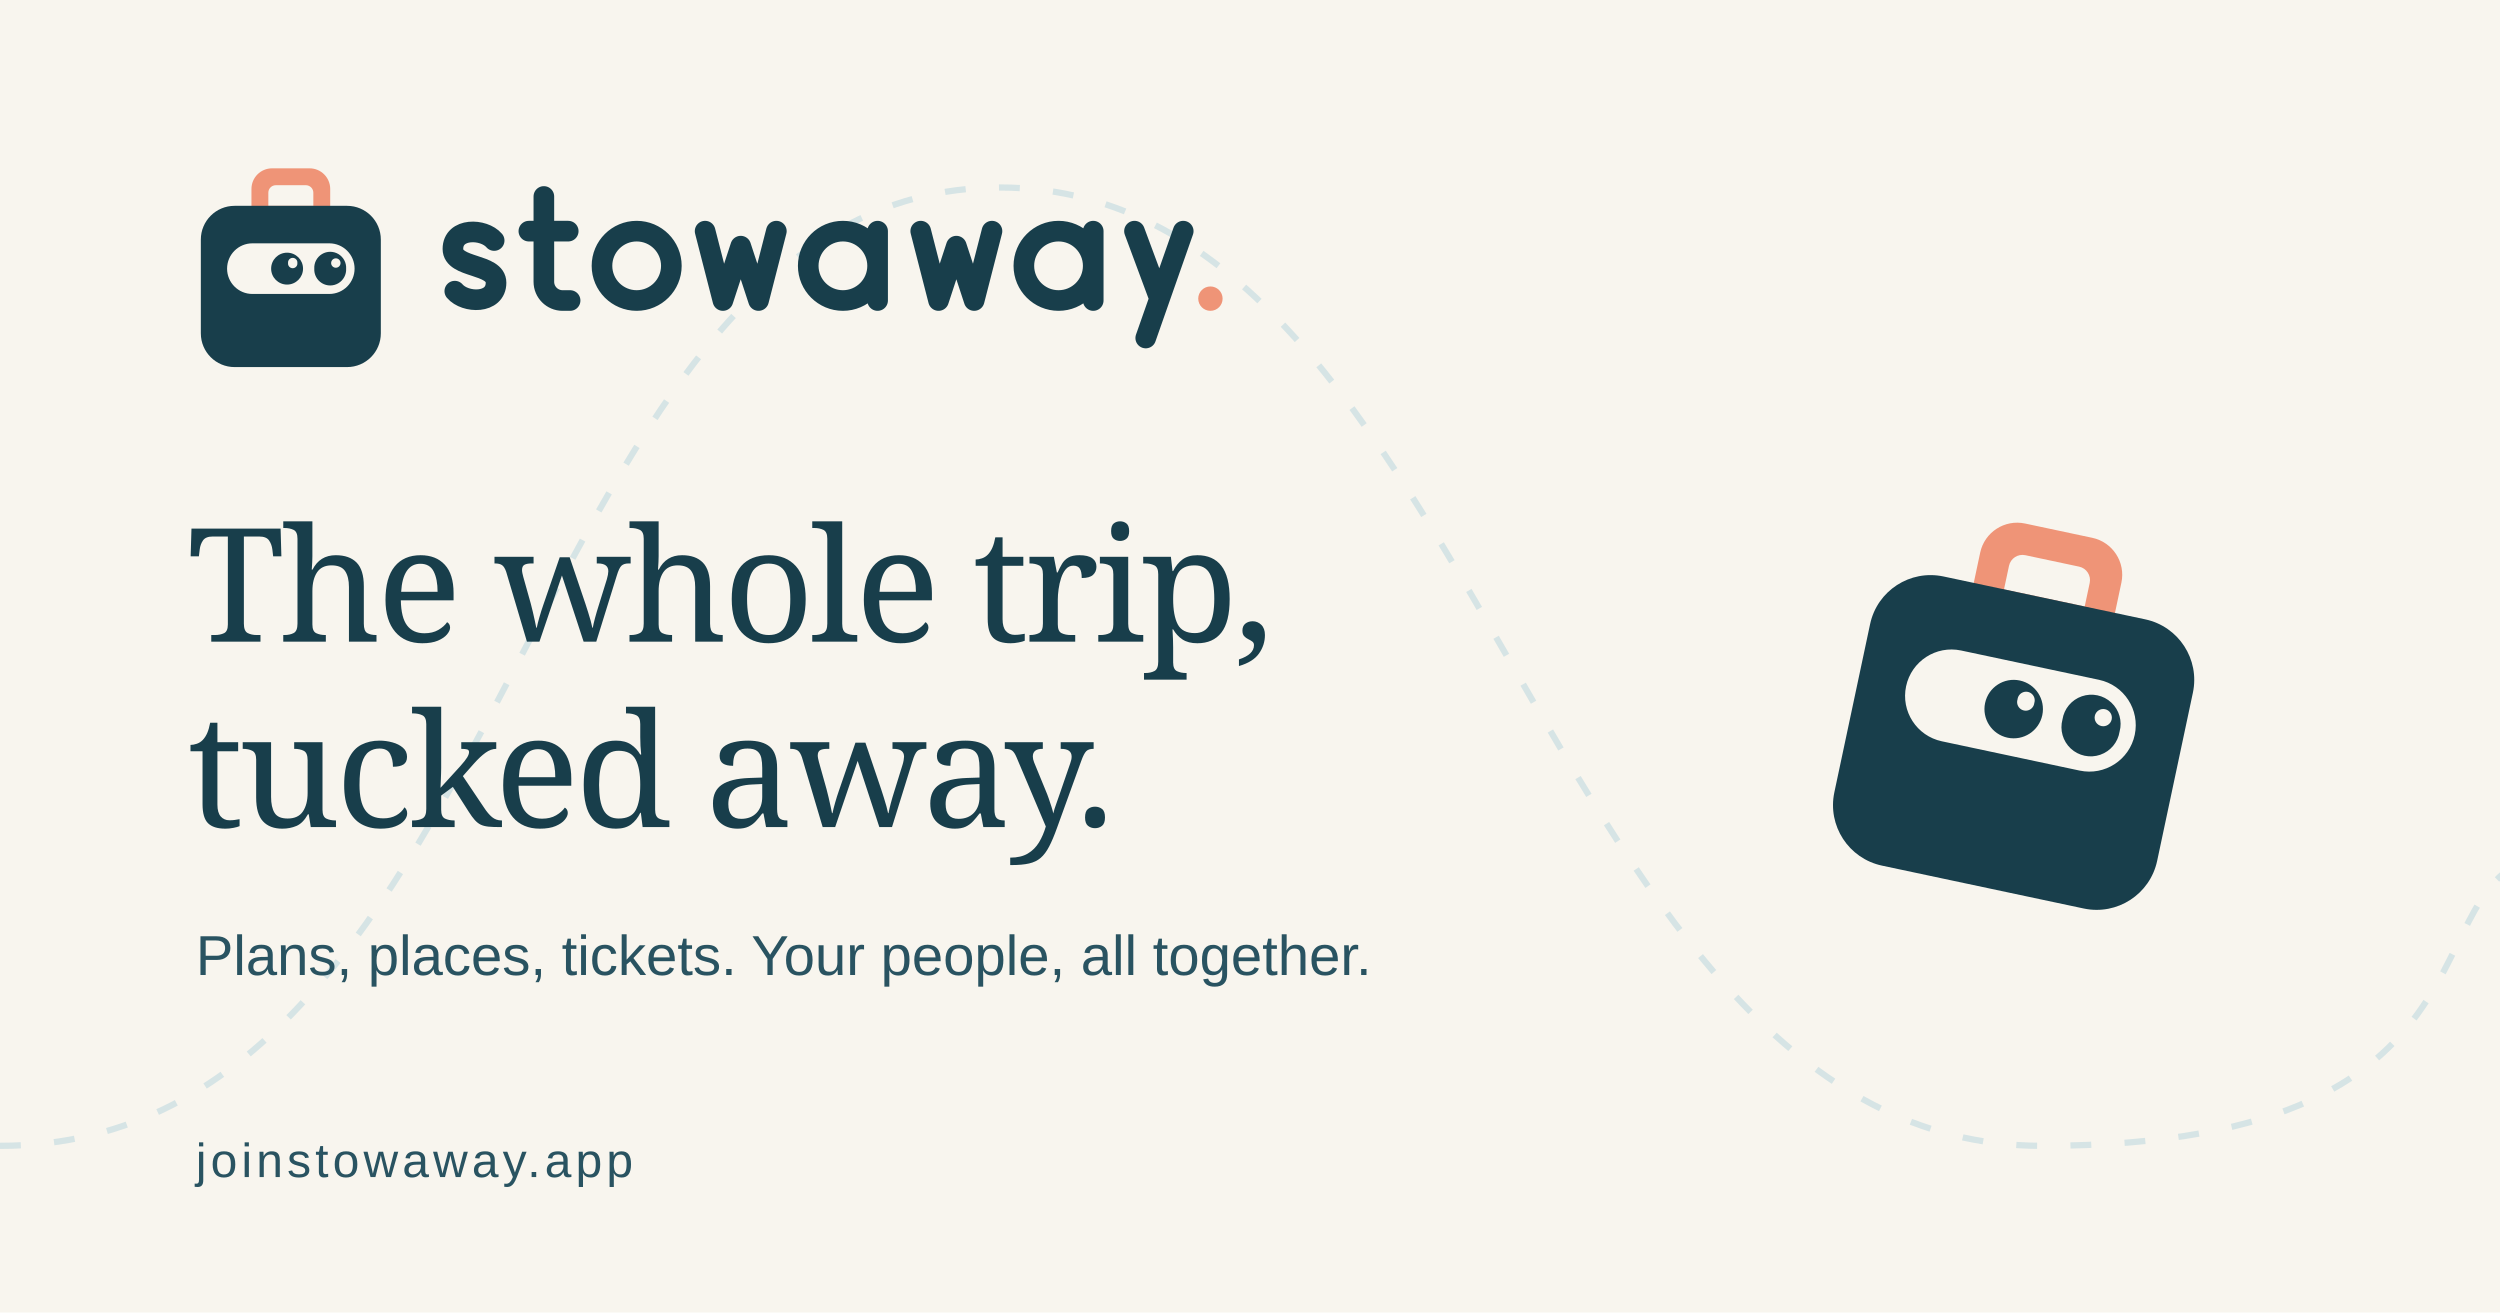
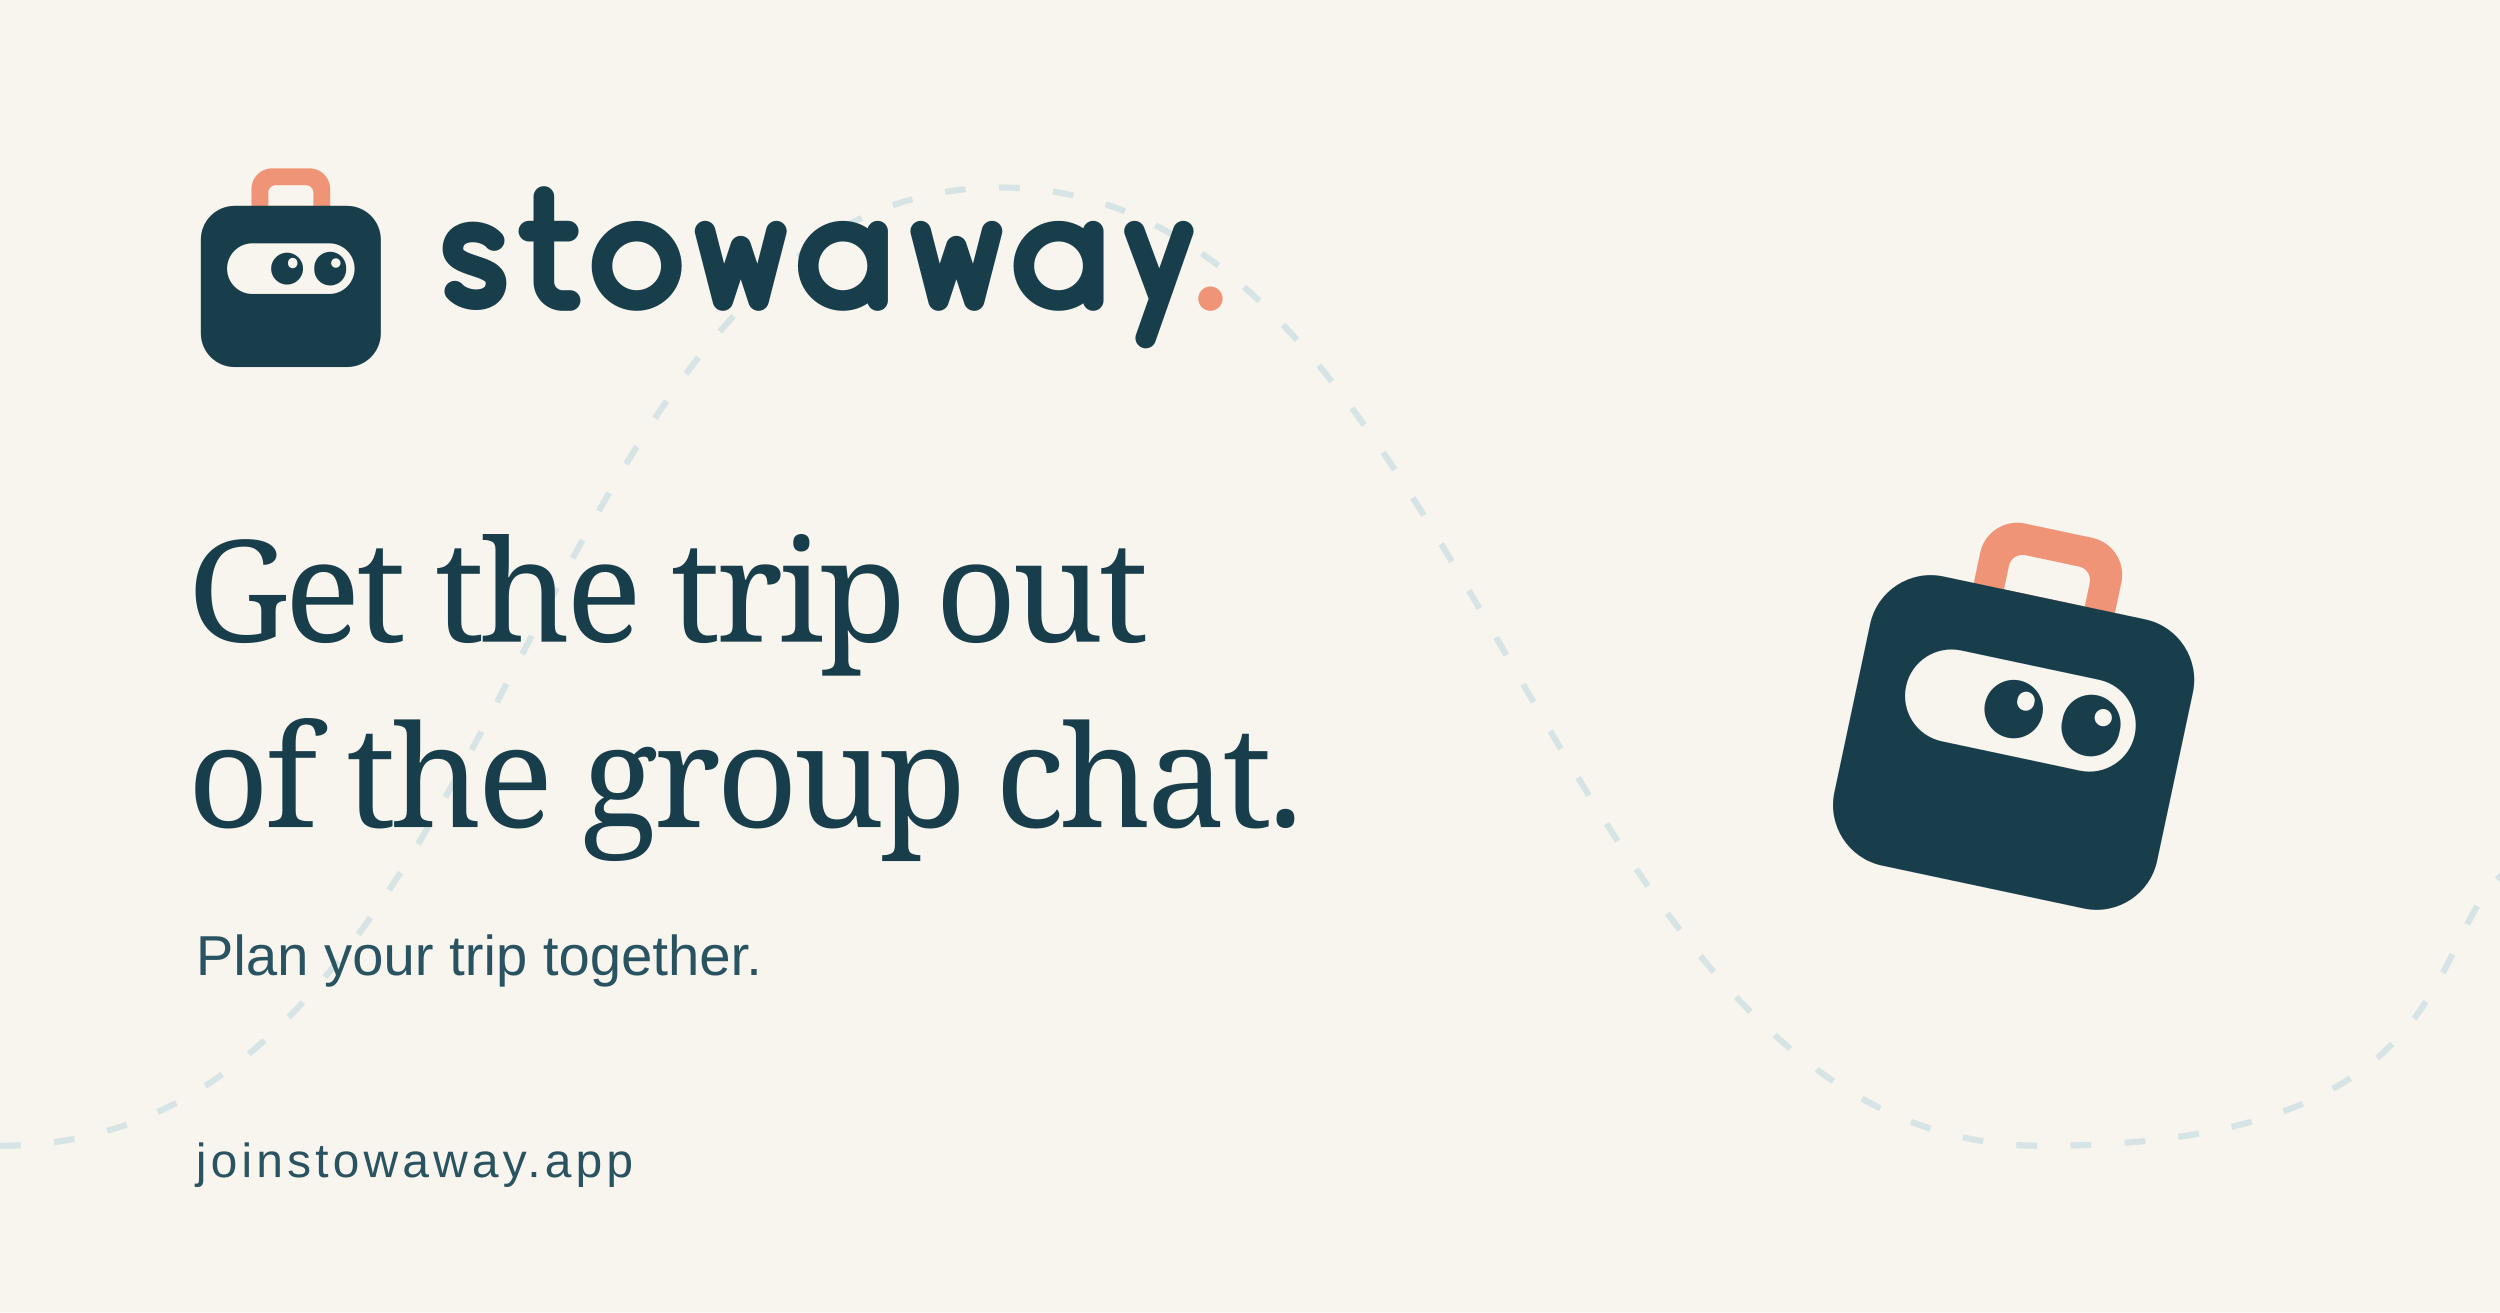
<svg xmlns="http://www.w3.org/2000/svg" width="1200" height="630" viewBox="0 0 1200 630" fill="none">
  <rect width="1200" height="630" fill="#f8f5ee" />
  <path d="M0 550C250 550 250 90 480 90S740 550 980 550s170-140 250-140" fill="none" stroke="#d6e4e5" stroke-width="3" stroke-dasharray="10 16" />
  <g transform="translate(82 70) scale(1.2)">
    <path fill="#ef9477" d="M32.25 17.25 A8.25 8.25 0 0 1 40.5 9 L55.5 9 A8.25 8.25 0 0 1 63.75 17.25 L63.75 30 L32.25 30 Z M57 24 L57 18.75 A3 3 0 0 0 54 15.75 L42 15.75 A3 3 0 0 0 39 18.75 L39 24 Z" />
    <path fill="#183e4b" d="M12 37.5 A13.5 13.5 0 0 1 25.5 24 L70.5 24 A13.5 13.5 0 0 1 84 37.5 L84 75 A13.5 13.5 0 0 1 70.5 88.5 L25.5 88.5 A13.5 13.5 0 0 1 12 75 Z M32.62 39 A10.12 10.12 0 0 0 22.5 49.12 L22.5 49.12 A10.12 10.12 0 0 0 32.62 59.25 L63.38 59.25 A10.12 10.12 0 0 0 73.5 49.12 L73.5 49.12 A10.12 10.12 0 0 0 63.38 39 Z M40.12 49.12 A6.38 6.38 0 1 1 52.88 49.12 A6.38 6.38 0 1 1 40.12 49.12 Z M46.88 46.88 A1.88 1.88 0 1 0 50.62 46.88 A1.88 1.88 0 1 0 46.88 46.88 Z M57.38 49.12 A6.38 6.38 0 1 1 70.12 49.12 A6.38 6.38 0 1 1 57.38 49.12 Z M64.12 46.88 A1.88 1.88 0 1 0 67.88 46.88 A1.88 1.88 0 1 0 64.12 46.88 Z" />
  </g>
  <g transform="translate(212 70) scale(1.2)">
    <g transform="scale(.375)">
      <path d="M56 101 C45 88 12 87 12 110 C12 131 58 125 58 146 C58 169 25 168 14 155 M109 54 V145 A20 20 0 0 0 129 165 H137 M93 91 H135 M171 128 A37 37 0 1 0 245 128 A37 37 0 1 0 171 128 Z M281 91 L300 165 L319 107 L338 165 L357 91 M391 128 A37 37 0 1 0 465 128 A37 37 0 1 0 391 128 Z M465 91 V165 M511 91 L530 165 L549 107 L568 165 L587 91 M621 128 A37 37 0 1 0 695 128 A37 37 0 1 0 621 128 Z M695 91 V165 M739 91 L765 161 M791 91 L751 205" stroke="#183e4b" stroke-width="22" stroke-linecap="round" stroke-linejoin="round" />
      <circle cx="820" cy="163" r="13" fill="#ef9477" />
    </g>
  </g>
-   <text x="90" y="308" fill="#183e4b" font-family="Georgia,serif" font-size="76" letter-spacing="-2">The whole trip,</text>
-   <text x="90" y="397" fill="#183e4b" font-family="Georgia,serif" font-size="76" letter-spacing="-2">tucked away.</text>
-   <text x="94" y="468" fill="#295361" font-family="Arial,sans-serif" font-size="27">Plans, places, tickets. Your people, all together.</text>
+   <text x="90" y="308" fill="#183e4b" font-family="Georgia,serif" font-size="68" letter-spacing="-2">Get the trip out</text>
+   <text x="90" y="397" fill="#183e4b" font-family="Georgia,serif" font-size="68" letter-spacing="-2">of the group chat.</text>
+   <text x="94" y="468" fill="#295361" font-family="Arial,sans-serif" font-size="27">Plan your trip together.</text>
  <text x="94" y="565" fill="#295361" font-family="Arial,sans-serif" font-size="23" letter-spacing="2">joinstowaway.app</text>
  <g transform="translate(866 232) rotate(12 100 100) scale(2.2)">
    <path fill="#ef9477" d="M32.25 17.25 A8.25 8.25 0 0 1 40.5 9 L55.5 9 A8.25 8.25 0 0 1 63.75 17.25 L63.75 30 L32.25 30 Z M57 24 L57 18.75 A3 3 0 0 0 54 15.75 L42 15.75 A3 3 0 0 0 39 18.75 L39 24 Z" />
    <path fill="#183e4b" d="M12 37.5 A13.5 13.5 0 0 1 25.5 24 L70.5 24 A13.5 13.5 0 0 1 84 37.5 L84 75 A13.5 13.5 0 0 1 70.5 88.5 L25.5 88.5 A13.5 13.5 0 0 1 12 75 Z M32.62 39 A10.12 10.12 0 0 0 22.5 49.12 L22.5 49.12 A10.12 10.12 0 0 0 32.62 59.25 L63.38 59.25 A10.12 10.12 0 0 0 73.5 49.12 L73.5 49.12 A10.12 10.12 0 0 0 63.38 39 Z M40.12 49.12 A6.38 6.38 0 1 1 52.88 49.12 A6.38 6.38 0 1 1 40.12 49.12 Z M46.88 46.88 A1.88 1.88 0 1 0 50.62 46.88 A1.88 1.88 0 1 0 46.88 46.88 Z M57.38 49.12 A6.38 6.38 0 1 1 70.12 49.12 A6.38 6.38 0 1 1 57.38 49.12 Z M64.12 46.88 A1.88 1.88 0 1 0 67.88 46.88 A1.88 1.88 0 1 0 64.12 46.88 Z" />
  </g>
</svg>
